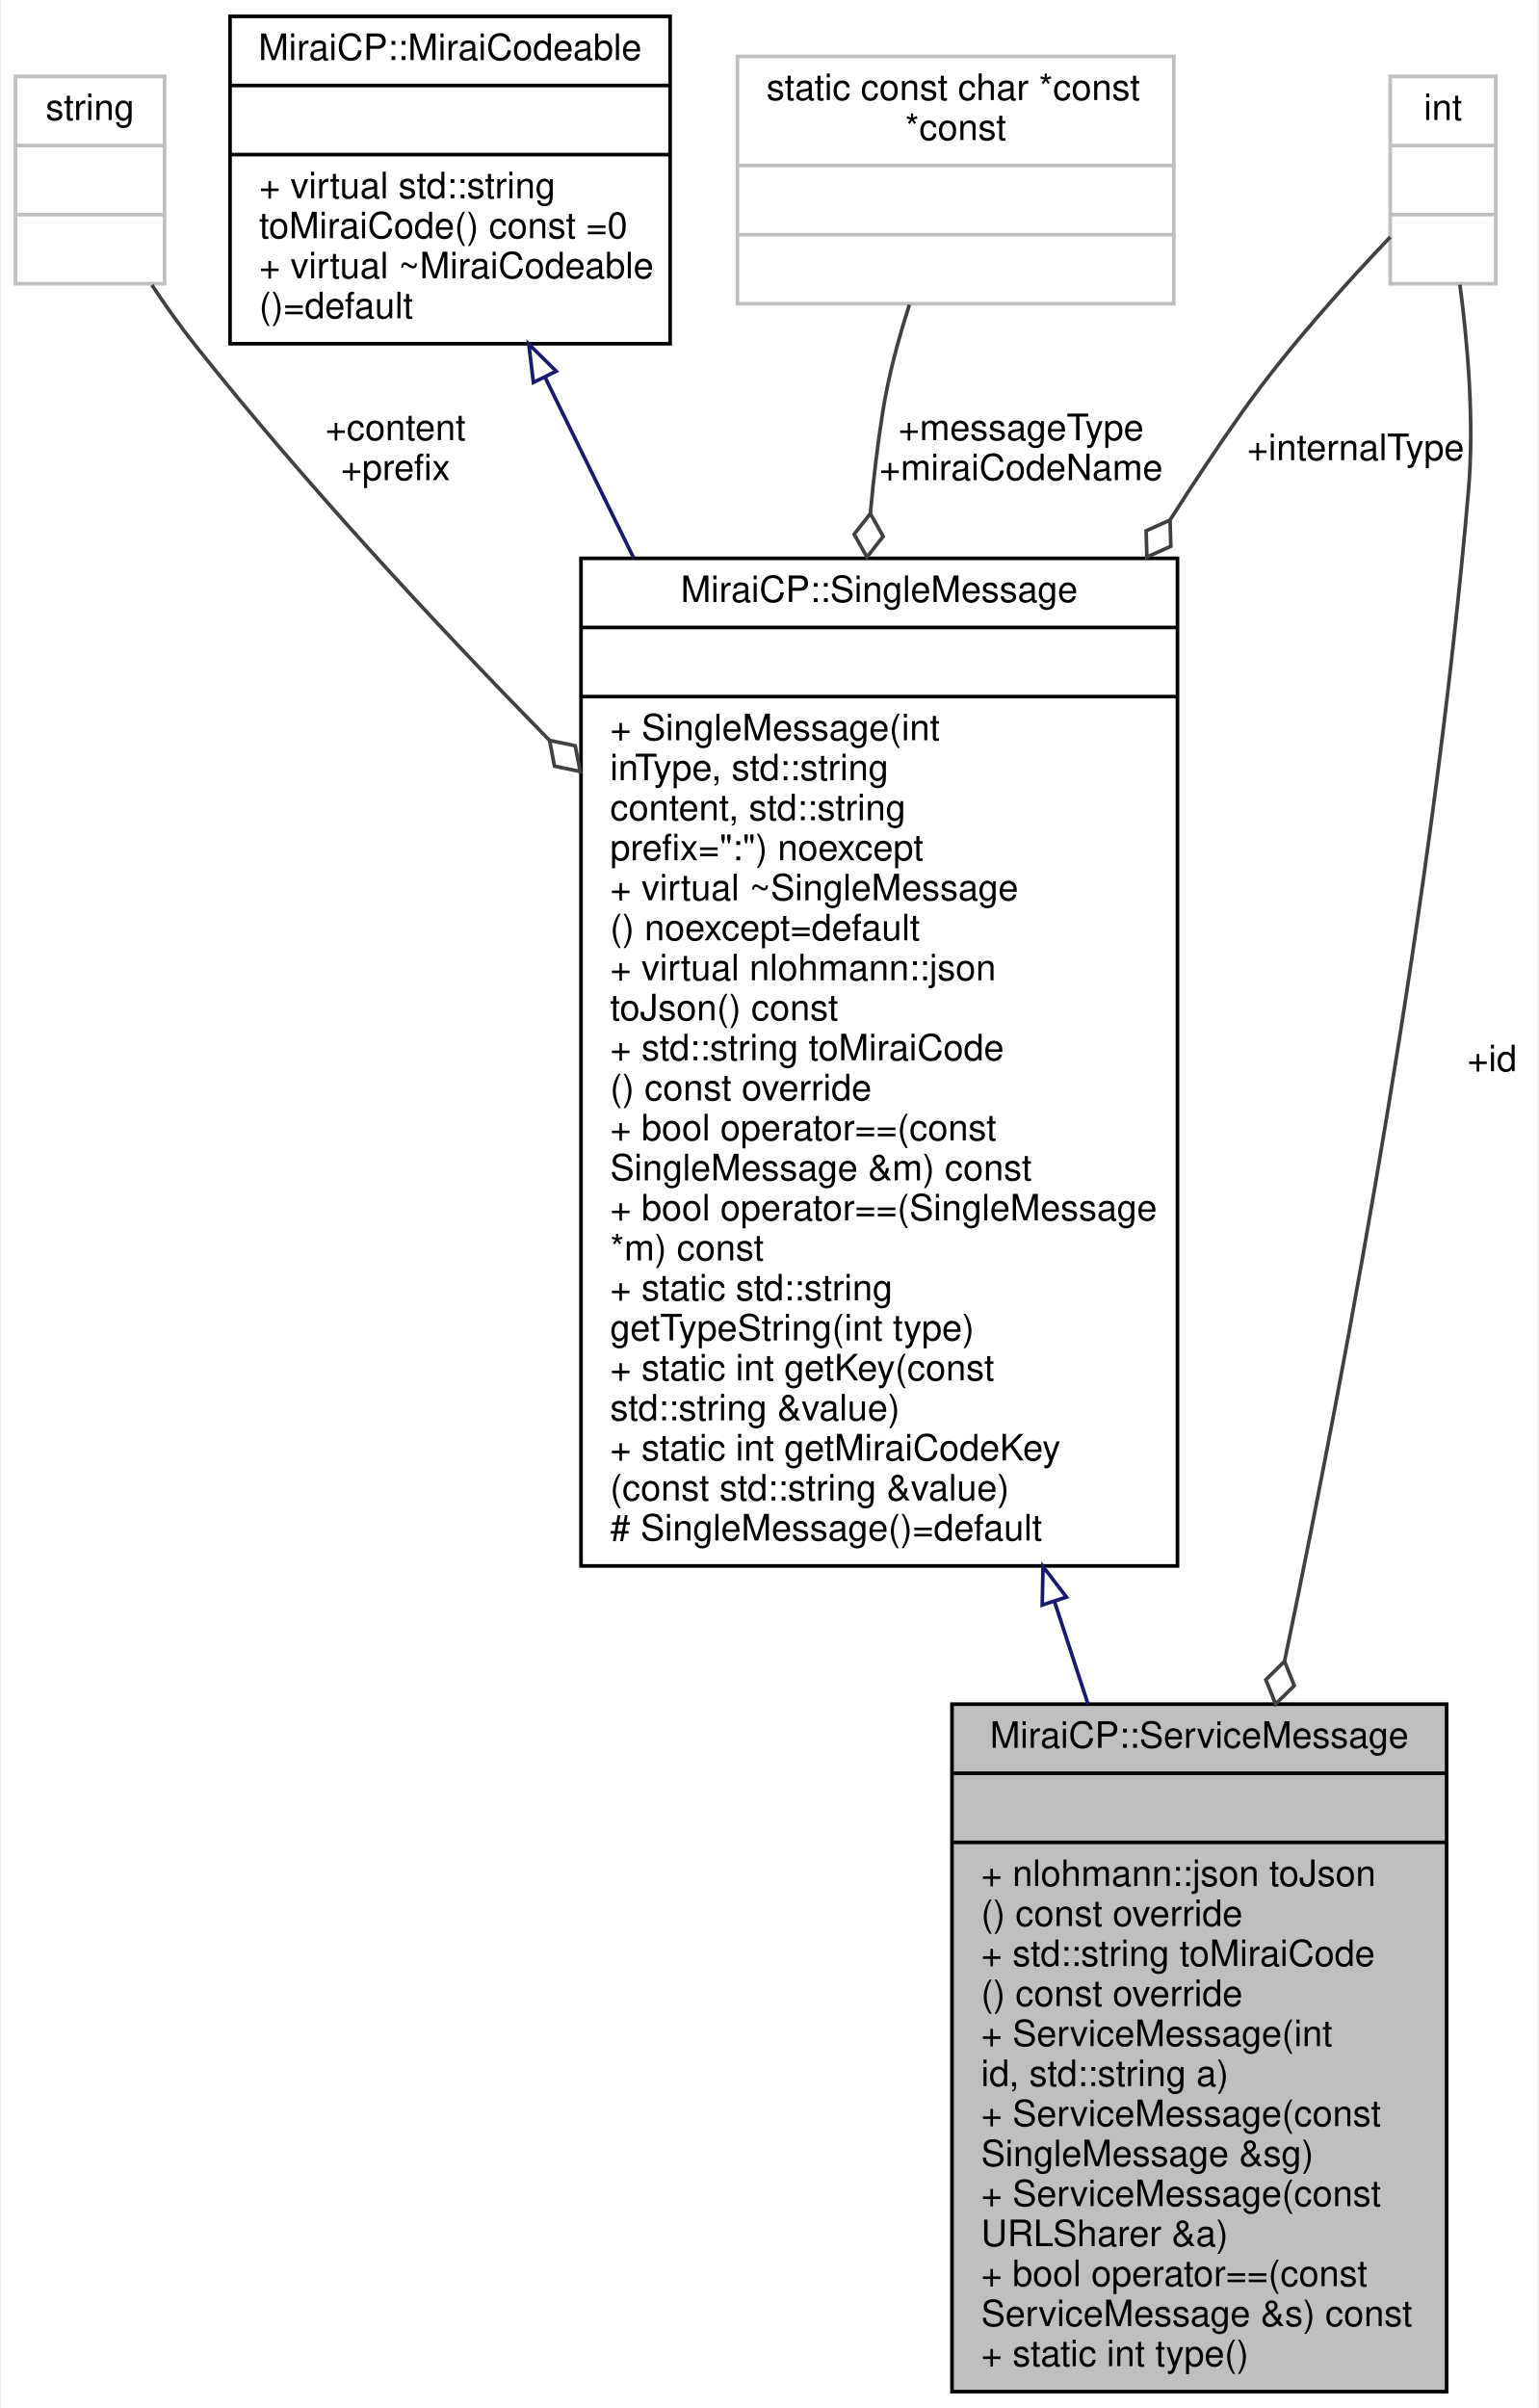
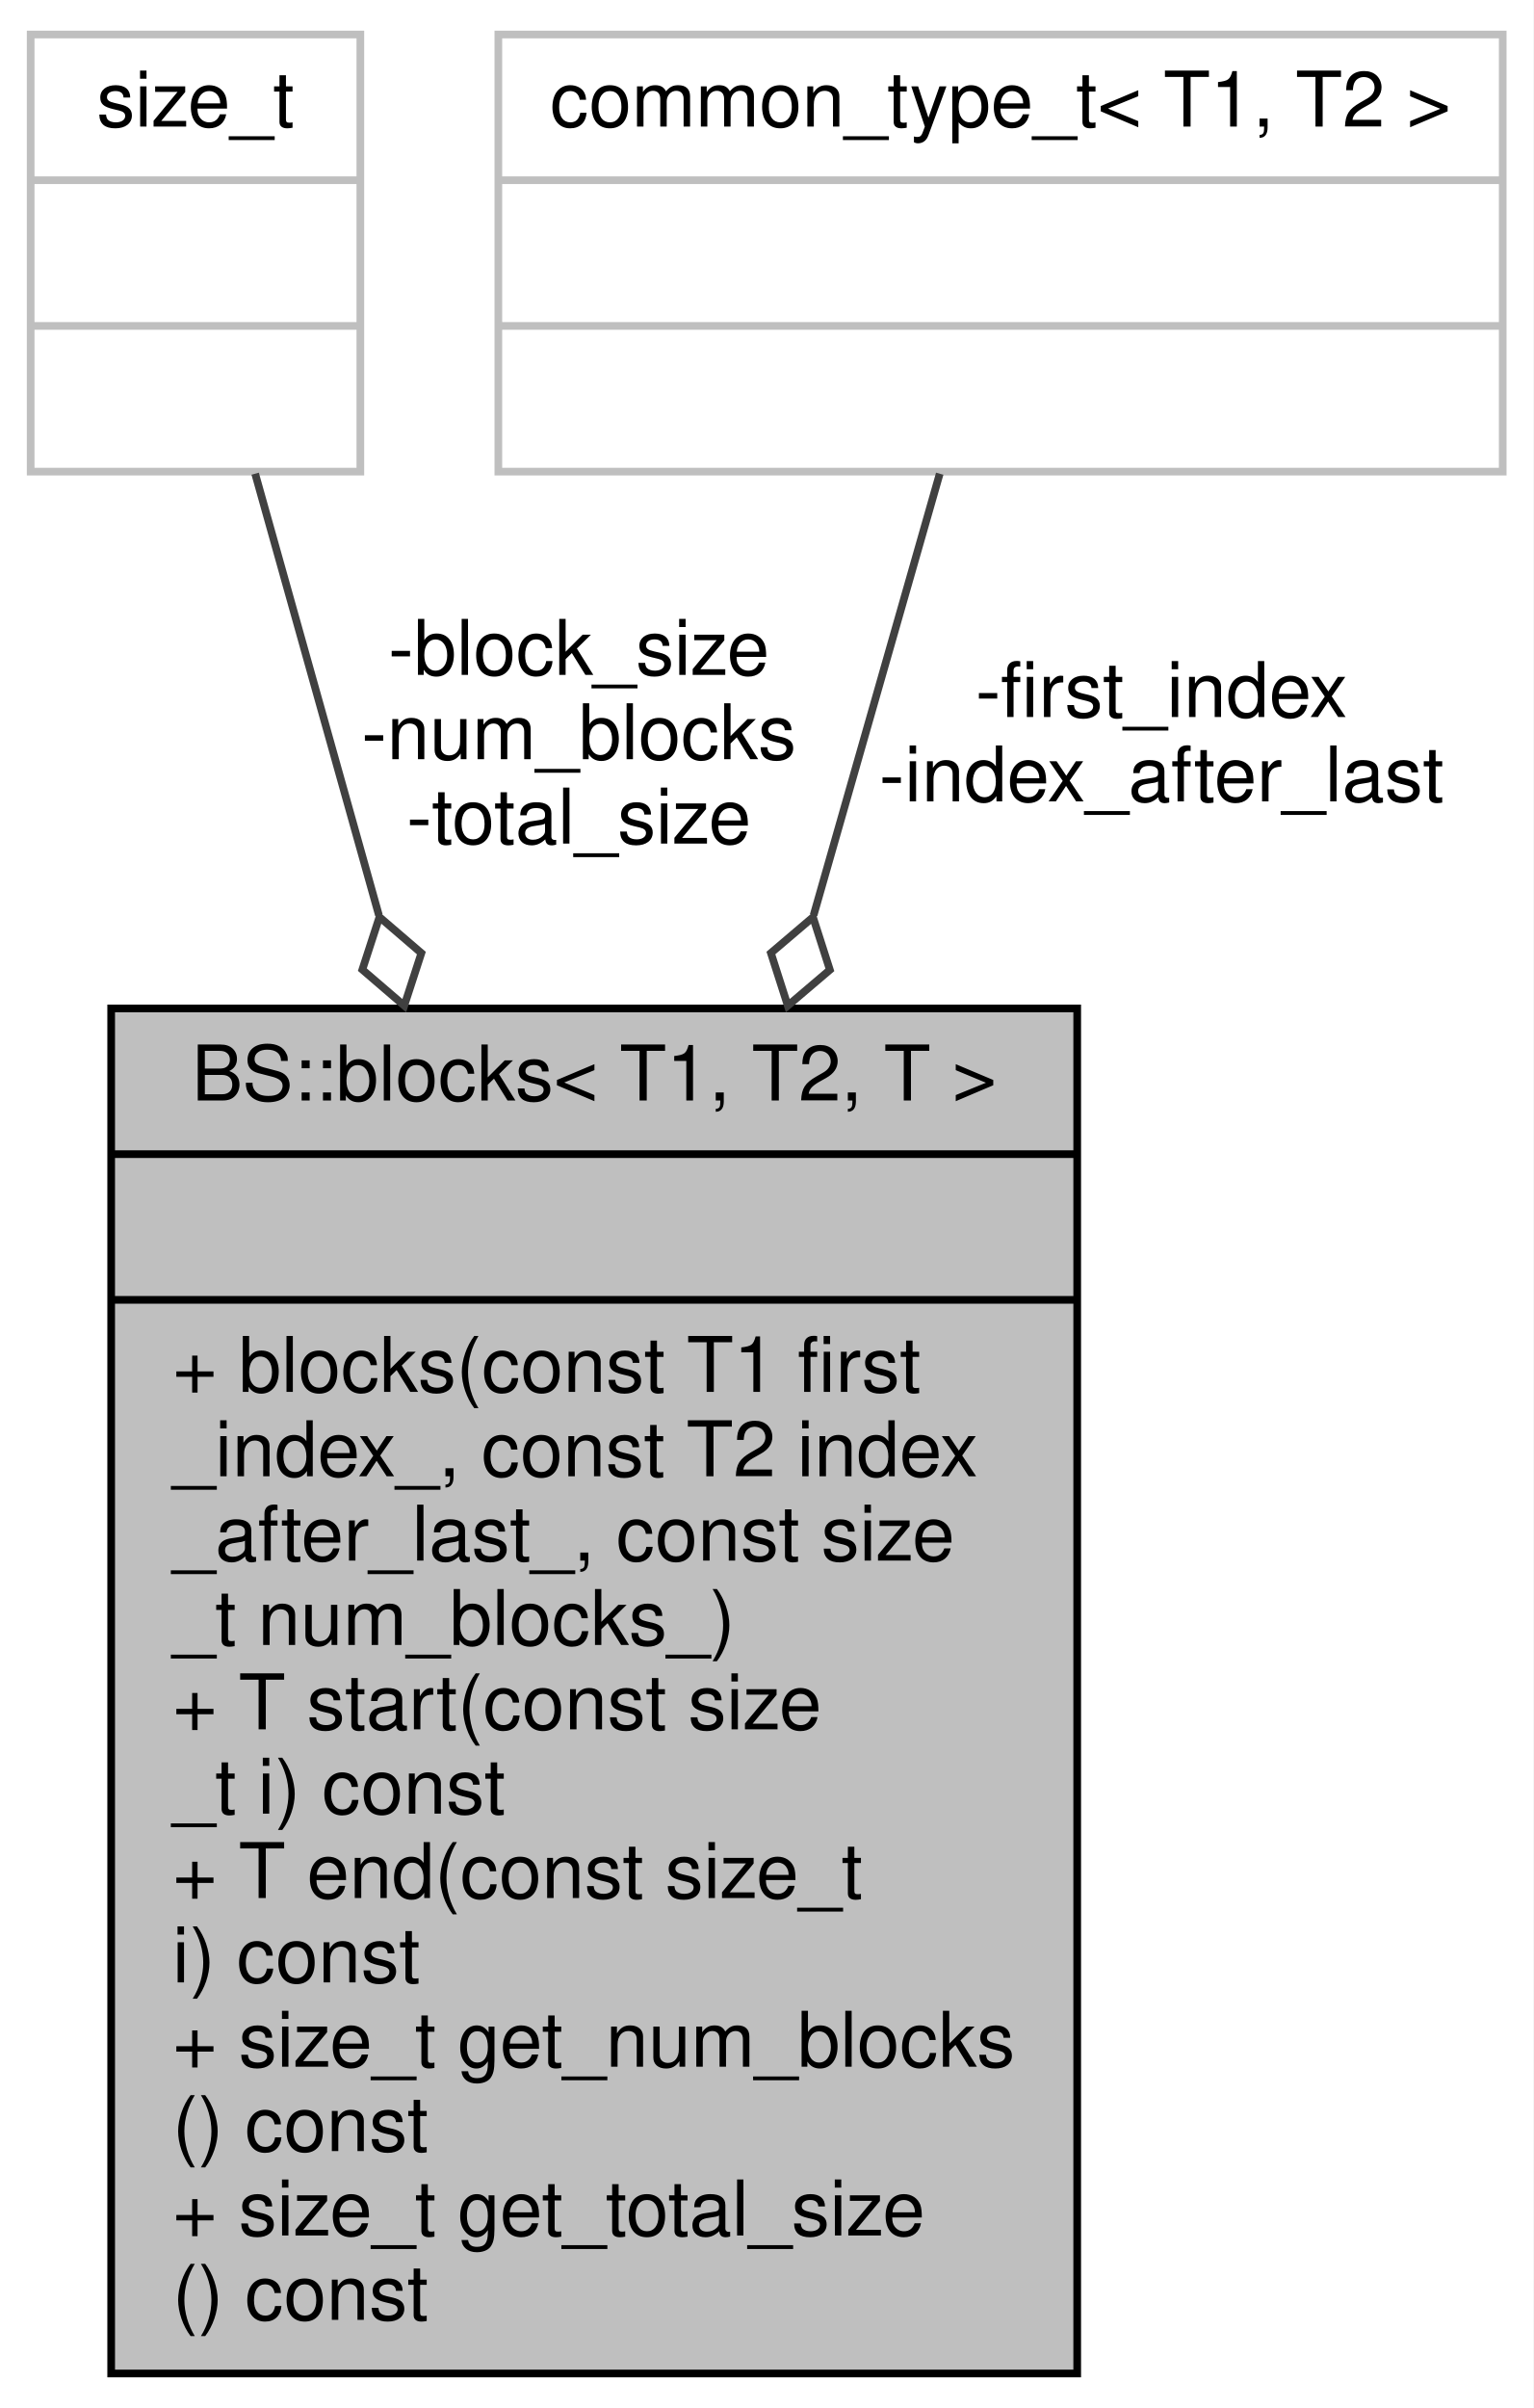
- <svg xmlns="http://www.w3.org/2000/svg" xmlns:xlink="http://www.w3.org/1999/xlink" width="423pt" height="662pt" viewBox="0.00 0.00 422.50 662.00">
-   <g id="graph0" class="graph" transform="scale(1 1) rotate(0) translate(4 658)">
-     <polygon fill="white" stroke="transparent" points="-4,4 -4,-658 418.5,-658 418.5,4 -4,4" />
+ <svg xmlns="http://www.w3.org/2000/svg" xmlns:xlink="http://www.w3.org/1999/xlink" width="200pt" height="314pt" viewBox="0.00 0.00 200.00 314.00">
+   <g id="graph0" class="graph" transform="scale(1 1) rotate(0) translate(4 310)">
+     <polygon fill="white" stroke="transparent" points="-4,4 -4,-310 196,-310 196,4 -4,4" />
    <g id="node1" class="node">
      <g id="a_node1">
-         <a xlink:title=" ">
-           <polygon fill="#bfbfbf" stroke="black" points="257.5,-0.5 257.5,-189.5 393.5,-189.5 393.5,-0.5 257.5,-0.5" />
-           <text text-anchor="middle" x="325.5" y="-177.5" font-family="Helvetica,sans-Serif" font-size="10.00">MiraiCP::ServiceMessage</text>
-           <polyline fill="none" stroke="black" points="257.5,-170.5 393.5,-170.5 " />
-           <text text-anchor="middle" x="325.5" y="-158.5" font-family="Helvetica,sans-Serif" font-size="10.00"> </text>
-           <polyline fill="none" stroke="black" points="257.5,-151.5 393.5,-151.5 " />
-           <text text-anchor="start" x="265.5" y="-139.5" font-family="Helvetica,sans-Serif" font-size="10.00">+ nlohmann::json toJson</text>
-           <text text-anchor="start" x="265.5" y="-128.5" font-family="Helvetica,sans-Serif" font-size="10.00">() const override</text>
-           <text text-anchor="start" x="265.5" y="-117.5" font-family="Helvetica,sans-Serif" font-size="10.00">+ std::string toMiraiCode</text>
-           <text text-anchor="start" x="265.5" y="-106.5" font-family="Helvetica,sans-Serif" font-size="10.00">() const override</text>
-           <text text-anchor="start" x="265.5" y="-95.5" font-family="Helvetica,sans-Serif" font-size="10.00">+ ServiceMessage(int</text>
-           <text text-anchor="start" x="265.5" y="-84.5" font-family="Helvetica,sans-Serif" font-size="10.00"> id, std::string a)</text>
-           <text text-anchor="start" x="265.5" y="-73.5" font-family="Helvetica,sans-Serif" font-size="10.00">+ ServiceMessage(const</text>
-           <text text-anchor="start" x="265.5" y="-62.5" font-family="Helvetica,sans-Serif" font-size="10.00"> SingleMessage &amp;sg)</text>
-           <text text-anchor="start" x="265.5" y="-51.5" font-family="Helvetica,sans-Serif" font-size="10.00">+ ServiceMessage(const</text>
-           <text text-anchor="start" x="265.5" y="-40.5" font-family="Helvetica,sans-Serif" font-size="10.00"> URLSharer &amp;a)</text>
-           <text text-anchor="start" x="265.5" y="-29.5" font-family="Helvetica,sans-Serif" font-size="10.00">+ bool operator==(const</text>
-           <text text-anchor="start" x="265.5" y="-18.5" font-family="Helvetica,sans-Serif" font-size="10.00"> ServiceMessage &amp;s) const</text>
-           <text text-anchor="start" x="265.5" y="-7.5" font-family="Helvetica,sans-Serif" font-size="10.00">+ static int type()</text>
+         <a xlink:title="A helper class to divide a range into blocks. Used by parallelize_loop() and push_loop().">
+           <polygon fill="#bfbfbf" stroke="black" points="10.5,-0.5 10.5,-178.5 136.5,-178.5 136.5,-0.5 10.5,-0.5" />
+           <text text-anchor="middle" x="73.5" y="-166.5" font-family="Helvetica,sans-Serif" font-size="10.00">BS::blocks&lt; T1, T2, T &gt;</text>
+           <polyline fill="none" stroke="black" points="10.5,-159.5 136.5,-159.5 " />
+           <text text-anchor="middle" x="73.5" y="-147.5" font-family="Helvetica,sans-Serif" font-size="10.00"> </text>
+           <polyline fill="none" stroke="black" points="10.5,-140.5 136.5,-140.5 " />
+           <text text-anchor="start" x="18.5" y="-128.5" font-family="Helvetica,sans-Serif" font-size="10.00">+ blocks(const T1 first</text>
+           <text text-anchor="start" x="18.5" y="-117.5" font-family="Helvetica,sans-Serif" font-size="10.00">_index_, const T2 index</text>
+           <text text-anchor="start" x="18.5" y="-106.5" font-family="Helvetica,sans-Serif" font-size="10.00">_after_last_, const size</text>
+           <text text-anchor="start" x="18.5" y="-95.5" font-family="Helvetica,sans-Serif" font-size="10.00">_t num_blocks_)</text>
+           <text text-anchor="start" x="18.5" y="-84.5" font-family="Helvetica,sans-Serif" font-size="10.00">+ T start(const size</text>
+           <text text-anchor="start" x="18.5" y="-73.5" font-family="Helvetica,sans-Serif" font-size="10.00">_t i) const</text>
+           <text text-anchor="start" x="18.5" y="-62.5" font-family="Helvetica,sans-Serif" font-size="10.00">+ T end(const size_t</text>
+           <text text-anchor="start" x="18.5" y="-51.5" font-family="Helvetica,sans-Serif" font-size="10.00"> i) const</text>
+           <text text-anchor="start" x="18.5" y="-40.5" font-family="Helvetica,sans-Serif" font-size="10.00">+ size_t get_num_blocks</text>
+           <text text-anchor="start" x="18.5" y="-29.5" font-family="Helvetica,sans-Serif" font-size="10.00">() const</text>
+           <text text-anchor="start" x="18.5" y="-18.5" font-family="Helvetica,sans-Serif" font-size="10.00">+ size_t get_total_size</text>
+           <text text-anchor="start" x="18.5" y="-7.5" font-family="Helvetica,sans-Serif" font-size="10.00">() const</text>
        </a>
      </g>
    </g>
    <g id="node2" class="node">
      <g id="a_node2">
-         <a xlink:href="a00733.html" target="_top" xlink:title="MessageChain的组成部分">
-           <polygon fill="white" stroke="black" points="155.5,-227.5 155.5,-504.5 319.5,-504.5 319.5,-227.5 155.5,-227.5" />
-           <text text-anchor="middle" x="237.5" y="-492.5" font-family="Helvetica,sans-Serif" font-size="10.00">MiraiCP::SingleMessage</text>
-           <polyline fill="none" stroke="black" points="155.5,-485.5 319.5,-485.5 " />
-           <text text-anchor="middle" x="237.5" y="-473.5" font-family="Helvetica,sans-Serif" font-size="10.00"> </text>
-           <polyline fill="none" stroke="black" points="155.5,-466.5 319.5,-466.5 " />
-           <text text-anchor="start" x="163.5" y="-454.5" font-family="Helvetica,sans-Serif" font-size="10.00">+ SingleMessage(int</text>
-           <text text-anchor="start" x="163.5" y="-443.5" font-family="Helvetica,sans-Serif" font-size="10.00"> inType, std::string</text>
-           <text text-anchor="start" x="163.5" y="-432.5" font-family="Helvetica,sans-Serif" font-size="10.00"> content, std::string</text>
-           <text text-anchor="start" x="163.5" y="-421.5" font-family="Helvetica,sans-Serif" font-size="10.00"> prefix=":") noexcept</text>
-           <text text-anchor="start" x="163.5" y="-410.5" font-family="Helvetica,sans-Serif" font-size="10.00">+ virtual ~SingleMessage</text>
-           <text text-anchor="start" x="163.5" y="-399.5" font-family="Helvetica,sans-Serif" font-size="10.00">() noexcept=default</text>
-           <text text-anchor="start" x="163.5" y="-388.5" font-family="Helvetica,sans-Serif" font-size="10.00">+ virtual nlohmann::json</text>
-           <text text-anchor="start" x="163.5" y="-377.5" font-family="Helvetica,sans-Serif" font-size="10.00"> toJson() const</text>
-           <text text-anchor="start" x="163.5" y="-366.5" font-family="Helvetica,sans-Serif" font-size="10.00">+ std::string toMiraiCode</text>
-           <text text-anchor="start" x="163.5" y="-355.5" font-family="Helvetica,sans-Serif" font-size="10.00">() const override</text>
-           <text text-anchor="start" x="163.5" y="-344.5" font-family="Helvetica,sans-Serif" font-size="10.00">+ bool operator==(const</text>
-           <text text-anchor="start" x="163.5" y="-333.5" font-family="Helvetica,sans-Serif" font-size="10.00"> SingleMessage &amp;m) const</text>
-           <text text-anchor="start" x="163.5" y="-322.5" font-family="Helvetica,sans-Serif" font-size="10.00">+ bool operator==(SingleMessage</text>
-           <text text-anchor="start" x="163.5" y="-311.5" font-family="Helvetica,sans-Serif" font-size="10.00"> *m) const</text>
-           <text text-anchor="start" x="163.5" y="-300.5" font-family="Helvetica,sans-Serif" font-size="10.00">+ static std::string</text>
-           <text text-anchor="start" x="163.5" y="-289.5" font-family="Helvetica,sans-Serif" font-size="10.00"> getTypeString(int type)</text>
-           <text text-anchor="start" x="163.5" y="-278.5" font-family="Helvetica,sans-Serif" font-size="10.00">+ static int getKey(const</text>
-           <text text-anchor="start" x="163.5" y="-267.5" font-family="Helvetica,sans-Serif" font-size="10.00"> std::string &amp;value)</text>
-           <text text-anchor="start" x="163.5" y="-256.5" font-family="Helvetica,sans-Serif" font-size="10.00">+ static int getMiraiCodeKey</text>
-           <text text-anchor="start" x="163.5" y="-245.5" font-family="Helvetica,sans-Serif" font-size="10.00">(const std::string &amp;value)</text>
-           <text text-anchor="start" x="163.5" y="-234.5" font-family="Helvetica,sans-Serif" font-size="10.00"># SingleMessage()=default</text>
+         <a xlink:title=" ">
+           <polygon fill="white" stroke="#bfbfbf" points="0,-248.5 0,-305.5 43,-305.5 43,-248.5 0,-248.5" />
+           <text text-anchor="middle" x="21.5" y="-293.5" font-family="Helvetica,sans-Serif" font-size="10.00">size_t</text>
+           <polyline fill="none" stroke="#bfbfbf" points="0,-286.5 43,-286.5 " />
+           <text text-anchor="middle" x="21.5" y="-274.5" font-family="Helvetica,sans-Serif" font-size="10.00"> </text>
+           <polyline fill="none" stroke="#bfbfbf" points="0,-267.5 43,-267.5 " />
+           <text text-anchor="middle" x="21.5" y="-255.5" font-family="Helvetica,sans-Serif" font-size="10.00"> </text>
        </a>
      </g>
    </g>
    <g id="edge1" class="edge">
-       <path fill="none" stroke="midnightblue" d="M285.67,-217.76C288.79,-208.2 291.89,-198.73 294.9,-189.53" />
-       <polygon fill="none" stroke="midnightblue" points="282.31,-216.76 282.53,-227.35 288.97,-218.93 282.31,-216.76" />
+       <path fill="none" stroke="#404040" d="M29.28,-248.23C33.68,-232.54 39.48,-211.86 45.42,-190.66" />
+       <polygon fill="none" stroke="#404040" points="45.49,-190.42 43.26,-183.56 48.73,-178.86 50.96,-185.72 45.49,-190.42" />
+       <text text-anchor="middle" x="71.5" y="-222" font-family="Helvetica,sans-Serif" font-size="10.00"> -block_size</text>
+       <text text-anchor="middle" x="71.5" y="-211" font-family="Helvetica,sans-Serif" font-size="10.00">-num_blocks</text>
+       <text text-anchor="middle" x="71.5" y="-200" font-family="Helvetica,sans-Serif" font-size="10.00">-total_size</text>
    </g>
    <g id="node3" class="node">
      <g id="a_node3">
-         <a xlink:href="a00717.html" target="_top" xlink:title="MiraiCode父类, 指可以被转换成miraicode的类型">
-           <polygon fill="white" stroke="black" points="59,-563.5 59,-653.5 180,-653.5 180,-563.5 59,-563.5" />
-           <text text-anchor="middle" x="119.5" y="-641.5" font-family="Helvetica,sans-Serif" font-size="10.00">MiraiCP::MiraiCodeable</text>
-           <polyline fill="none" stroke="black" points="59,-634.5 180,-634.5 " />
-           <text text-anchor="middle" x="119.5" y="-622.5" font-family="Helvetica,sans-Serif" font-size="10.00"> </text>
-           <polyline fill="none" stroke="black" points="59,-615.5 180,-615.5 " />
-           <text text-anchor="start" x="67" y="-603.5" font-family="Helvetica,sans-Serif" font-size="10.00">+ virtual std::string</text>
-           <text text-anchor="start" x="67" y="-592.5" font-family="Helvetica,sans-Serif" font-size="10.00"> toMiraiCode() const =0</text>
-           <text text-anchor="start" x="67" y="-581.5" font-family="Helvetica,sans-Serif" font-size="10.00">+ virtual ~MiraiCodeable</text>
-           <text text-anchor="start" x="67" y="-570.5" font-family="Helvetica,sans-Serif" font-size="10.00">()=default</text>
+         <a xlink:title=" ">
+           <polygon fill="white" stroke="#bfbfbf" points="61,-248.5 61,-305.5 192,-305.5 192,-248.5 61,-248.5" />
+           <text text-anchor="middle" x="126.5" y="-293.5" font-family="Helvetica,sans-Serif" font-size="10.00">common_type_t&lt; T1, T2 &gt;</text>
+           <polyline fill="none" stroke="#bfbfbf" points="61,-286.5 192,-286.5 " />
+           <text text-anchor="middle" x="126.5" y="-274.5" font-family="Helvetica,sans-Serif" font-size="10.00"> </text>
+           <polyline fill="none" stroke="#bfbfbf" points="61,-267.5 192,-267.5 " />
+           <text text-anchor="middle" x="126.5" y="-255.5" font-family="Helvetica,sans-Serif" font-size="10.00"> </text>
        </a>
      </g>
    </g>
    <g id="edge2" class="edge">
-       <path fill="none" stroke="midnightblue" d="M145.59,-554.32C152.96,-539.31 161.33,-522.25 169.95,-504.68" />
-       <polygon fill="none" stroke="midnightblue" points="142.41,-552.87 141.14,-563.39 148.69,-555.95 142.41,-552.87" />
-     </g>
-     <g id="node4" class="node">
-       <g id="a_node4">
-         <a xlink:title=" ">
-           <polygon fill="white" stroke="#bfbfbf" points="0,-580 0,-637 41,-637 41,-580 0,-580" />
-           <text text-anchor="middle" x="20.5" y="-625" font-family="Helvetica,sans-Serif" font-size="10.00">string</text>
-           <polyline fill="none" stroke="#bfbfbf" points="0,-618 41,-618 " />
-           <text text-anchor="middle" x="20.5" y="-606" font-family="Helvetica,sans-Serif" font-size="10.00"> </text>
-           <polyline fill="none" stroke="#bfbfbf" points="0,-599 41,-599 " />
-           <text text-anchor="middle" x="20.5" y="-587" font-family="Helvetica,sans-Serif" font-size="10.00"> </text>
-         </a>
-       </g>
-     </g>
-     <g id="edge3" class="edge">
-       <path fill="none" stroke="#404040" d="M37.51,-579.64C41.27,-573.99 45.37,-568.2 49.5,-563 79.11,-525.71 114.61,-487.35 146.74,-454.55" />
-       <polygon fill="none" stroke="#404040" points="146.85,-454.45 148.21,-447.37 155.27,-445.9 153.91,-452.98 146.85,-454.45" />
-       <text text-anchor="middle" x="104.5" y="-537" font-family="Helvetica,sans-Serif" font-size="10.00"> +content</text>
-       <text text-anchor="middle" x="104.5" y="-526" font-family="Helvetica,sans-Serif" font-size="10.00">+prefix</text>
-     </g>
-     <g id="node5" class="node">
-       <g id="a_node5">
-         <a xlink:title=" ">
-           <polygon fill="white" stroke="#bfbfbf" points="378,-580 378,-637 407,-637 407,-580 378,-580" />
-           <text text-anchor="middle" x="392.5" y="-625" font-family="Helvetica,sans-Serif" font-size="10.00">int</text>
-           <polyline fill="none" stroke="#bfbfbf" points="378,-618 407,-618 " />
-           <text text-anchor="middle" x="392.5" y="-606" font-family="Helvetica,sans-Serif" font-size="10.00"> </text>
-           <polyline fill="none" stroke="#bfbfbf" points="378,-599 407,-599 " />
-           <text text-anchor="middle" x="392.5" y="-587" font-family="Helvetica,sans-Serif" font-size="10.00"> </text>
-         </a>
-       </g>
-     </g>
-     <g id="edge6" class="edge">
-       <path fill="none" stroke="#404040" d="M397.16,-579.71C399.34,-563.23 401.13,-541.92 399.5,-523 389.99,-412.39 366.85,-287.42 348.96,-201.4" />
-       <polygon fill="none" stroke="#404040" points="348.94,-201.27 343.79,-196.22 346.48,-189.53 351.62,-194.58 348.94,-201.27" />
-       <text text-anchor="middle" x="406" y="-363.5" font-family="Helvetica,sans-Serif" font-size="10.00"> +id</text>
-     </g>
-     <g id="edge4" class="edge">
-       <path fill="none" stroke="#404040" d="M378,-592.83C366.32,-580.61 349.87,-562.45 337.5,-545 330.73,-535.46 324.05,-525.42 317.54,-515.17" />
-       <polygon fill="none" stroke="#404040" points="317.46,-515.03 310.88,-512.07 311.09,-504.86 317.67,-507.82 317.46,-515.03" />
-       <text text-anchor="middle" x="368.5" y="-531.5" font-family="Helvetica,sans-Serif" font-size="10.00"> +internalType</text>
-     </g>
-     <g id="node6" class="node">
-       <g id="a_node6">
-         <a xlink:title=" ">
-           <polygon fill="white" stroke="#bfbfbf" points="198.5,-574.5 198.5,-642.5 318.5,-642.5 318.5,-574.5 198.5,-574.5" />
-           <text text-anchor="start" x="206.5" y="-630.5" font-family="Helvetica,sans-Serif" font-size="10.00">static const char *const</text>
-           <text text-anchor="middle" x="258.5" y="-619.5" font-family="Helvetica,sans-Serif" font-size="10.00"> *const</text>
-           <polyline fill="none" stroke="#bfbfbf" points="198.5,-612.5 318.5,-612.5 " />
-           <text text-anchor="middle" x="258.5" y="-600.5" font-family="Helvetica,sans-Serif" font-size="10.00"> </text>
-           <polyline fill="none" stroke="#bfbfbf" points="198.5,-593.5 318.5,-593.5 " />
-           <text text-anchor="middle" x="258.5" y="-581.5" font-family="Helvetica,sans-Serif" font-size="10.00"> </text>
-         </a>
-       </g>
-     </g>
-     <g id="edge5" class="edge">
-       <path fill="none" stroke="#404040" d="M245.79,-574.22C242.8,-564.9 240.04,-554.68 238.5,-545 237.05,-535.88 235.93,-526.46 235.07,-516.94" />
-       <polygon fill="none" stroke="#404040" points="235.06,-516.81 230.6,-511.14 234.12,-504.85 238.58,-510.52 235.06,-516.81" />
-       <text text-anchor="middle" x="276.5" y="-537" font-family="Helvetica,sans-Serif" font-size="10.00"> +messageType</text>
-       <text text-anchor="middle" x="276.5" y="-526" font-family="Helvetica,sans-Serif" font-size="10.00">+miraiCodeName</text>
+       <path fill="none" stroke="#404040" d="M118.57,-248.23C114.08,-232.54 108.17,-211.86 102.12,-190.66" />
+       <polygon fill="none" stroke="#404040" points="102.04,-190.4 96.55,-185.73 98.75,-178.86 104.24,-183.53 102.04,-190.4" />
+       <text text-anchor="middle" x="147.5" y="-216.5" font-family="Helvetica,sans-Serif" font-size="10.00"> -first_index</text>
+       <text text-anchor="middle" x="147.5" y="-205.5" font-family="Helvetica,sans-Serif" font-size="10.00">-index_after_last</text>
    </g>
  </g>
</svg>
